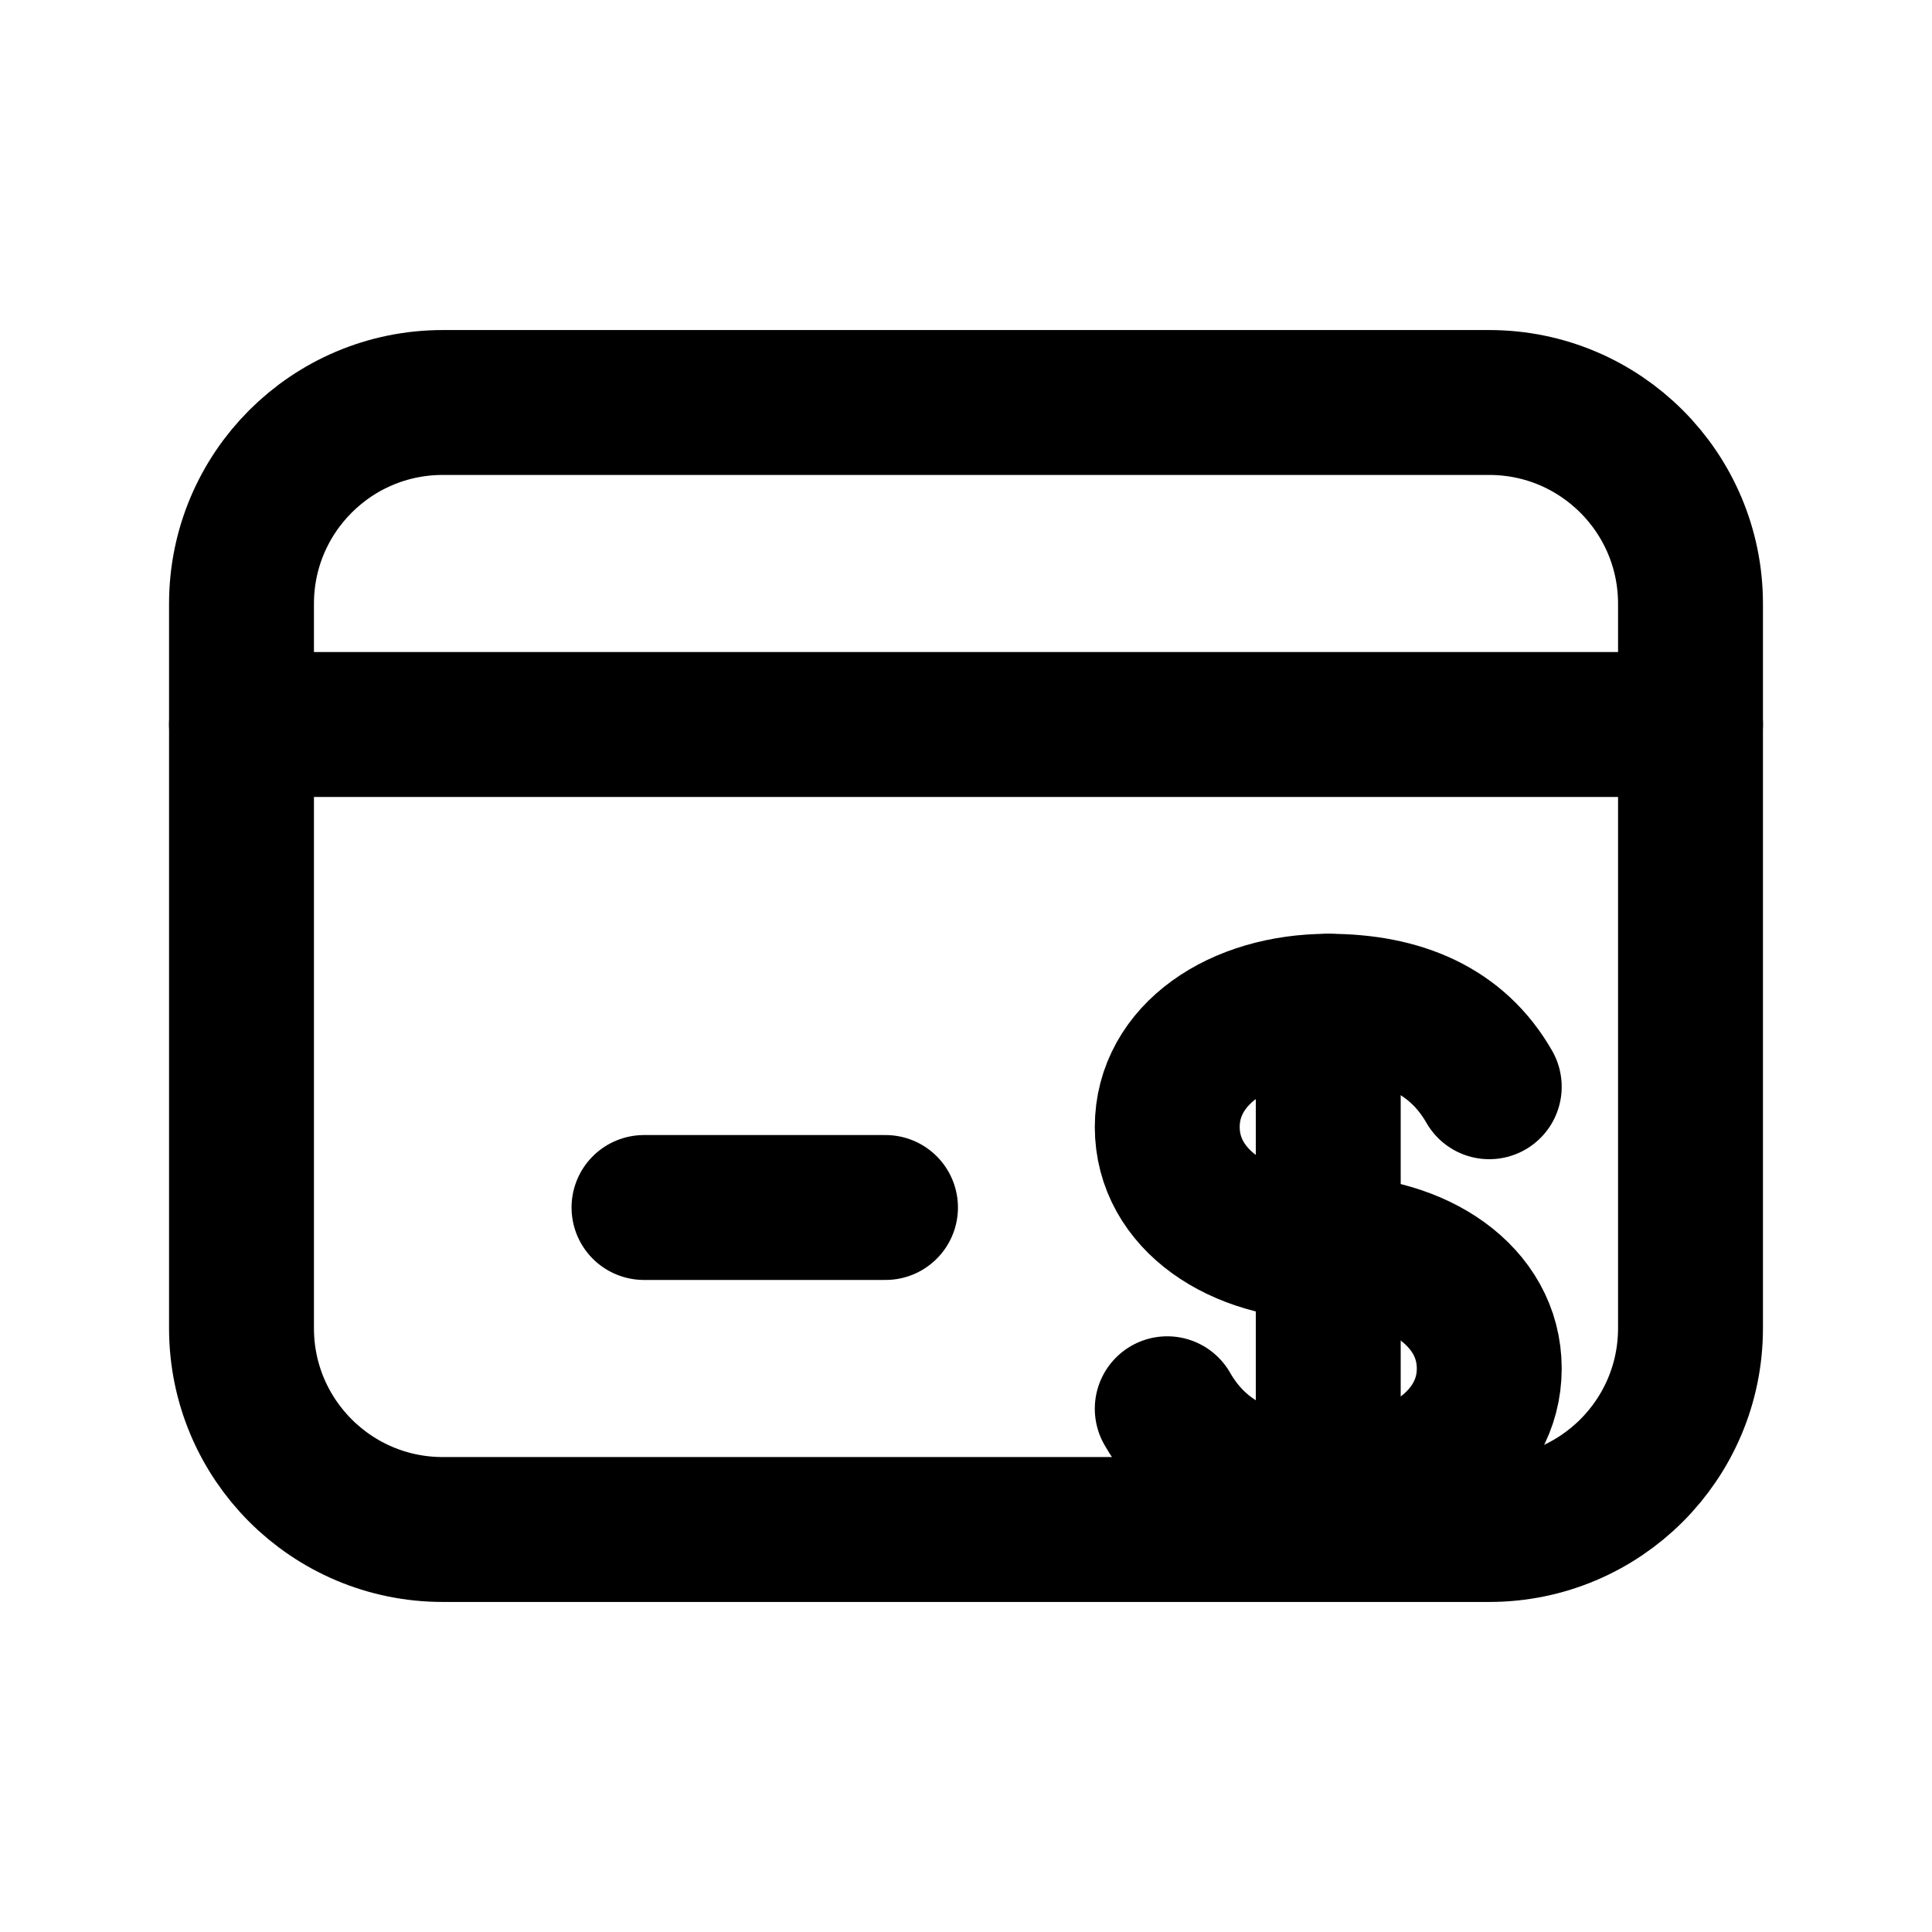
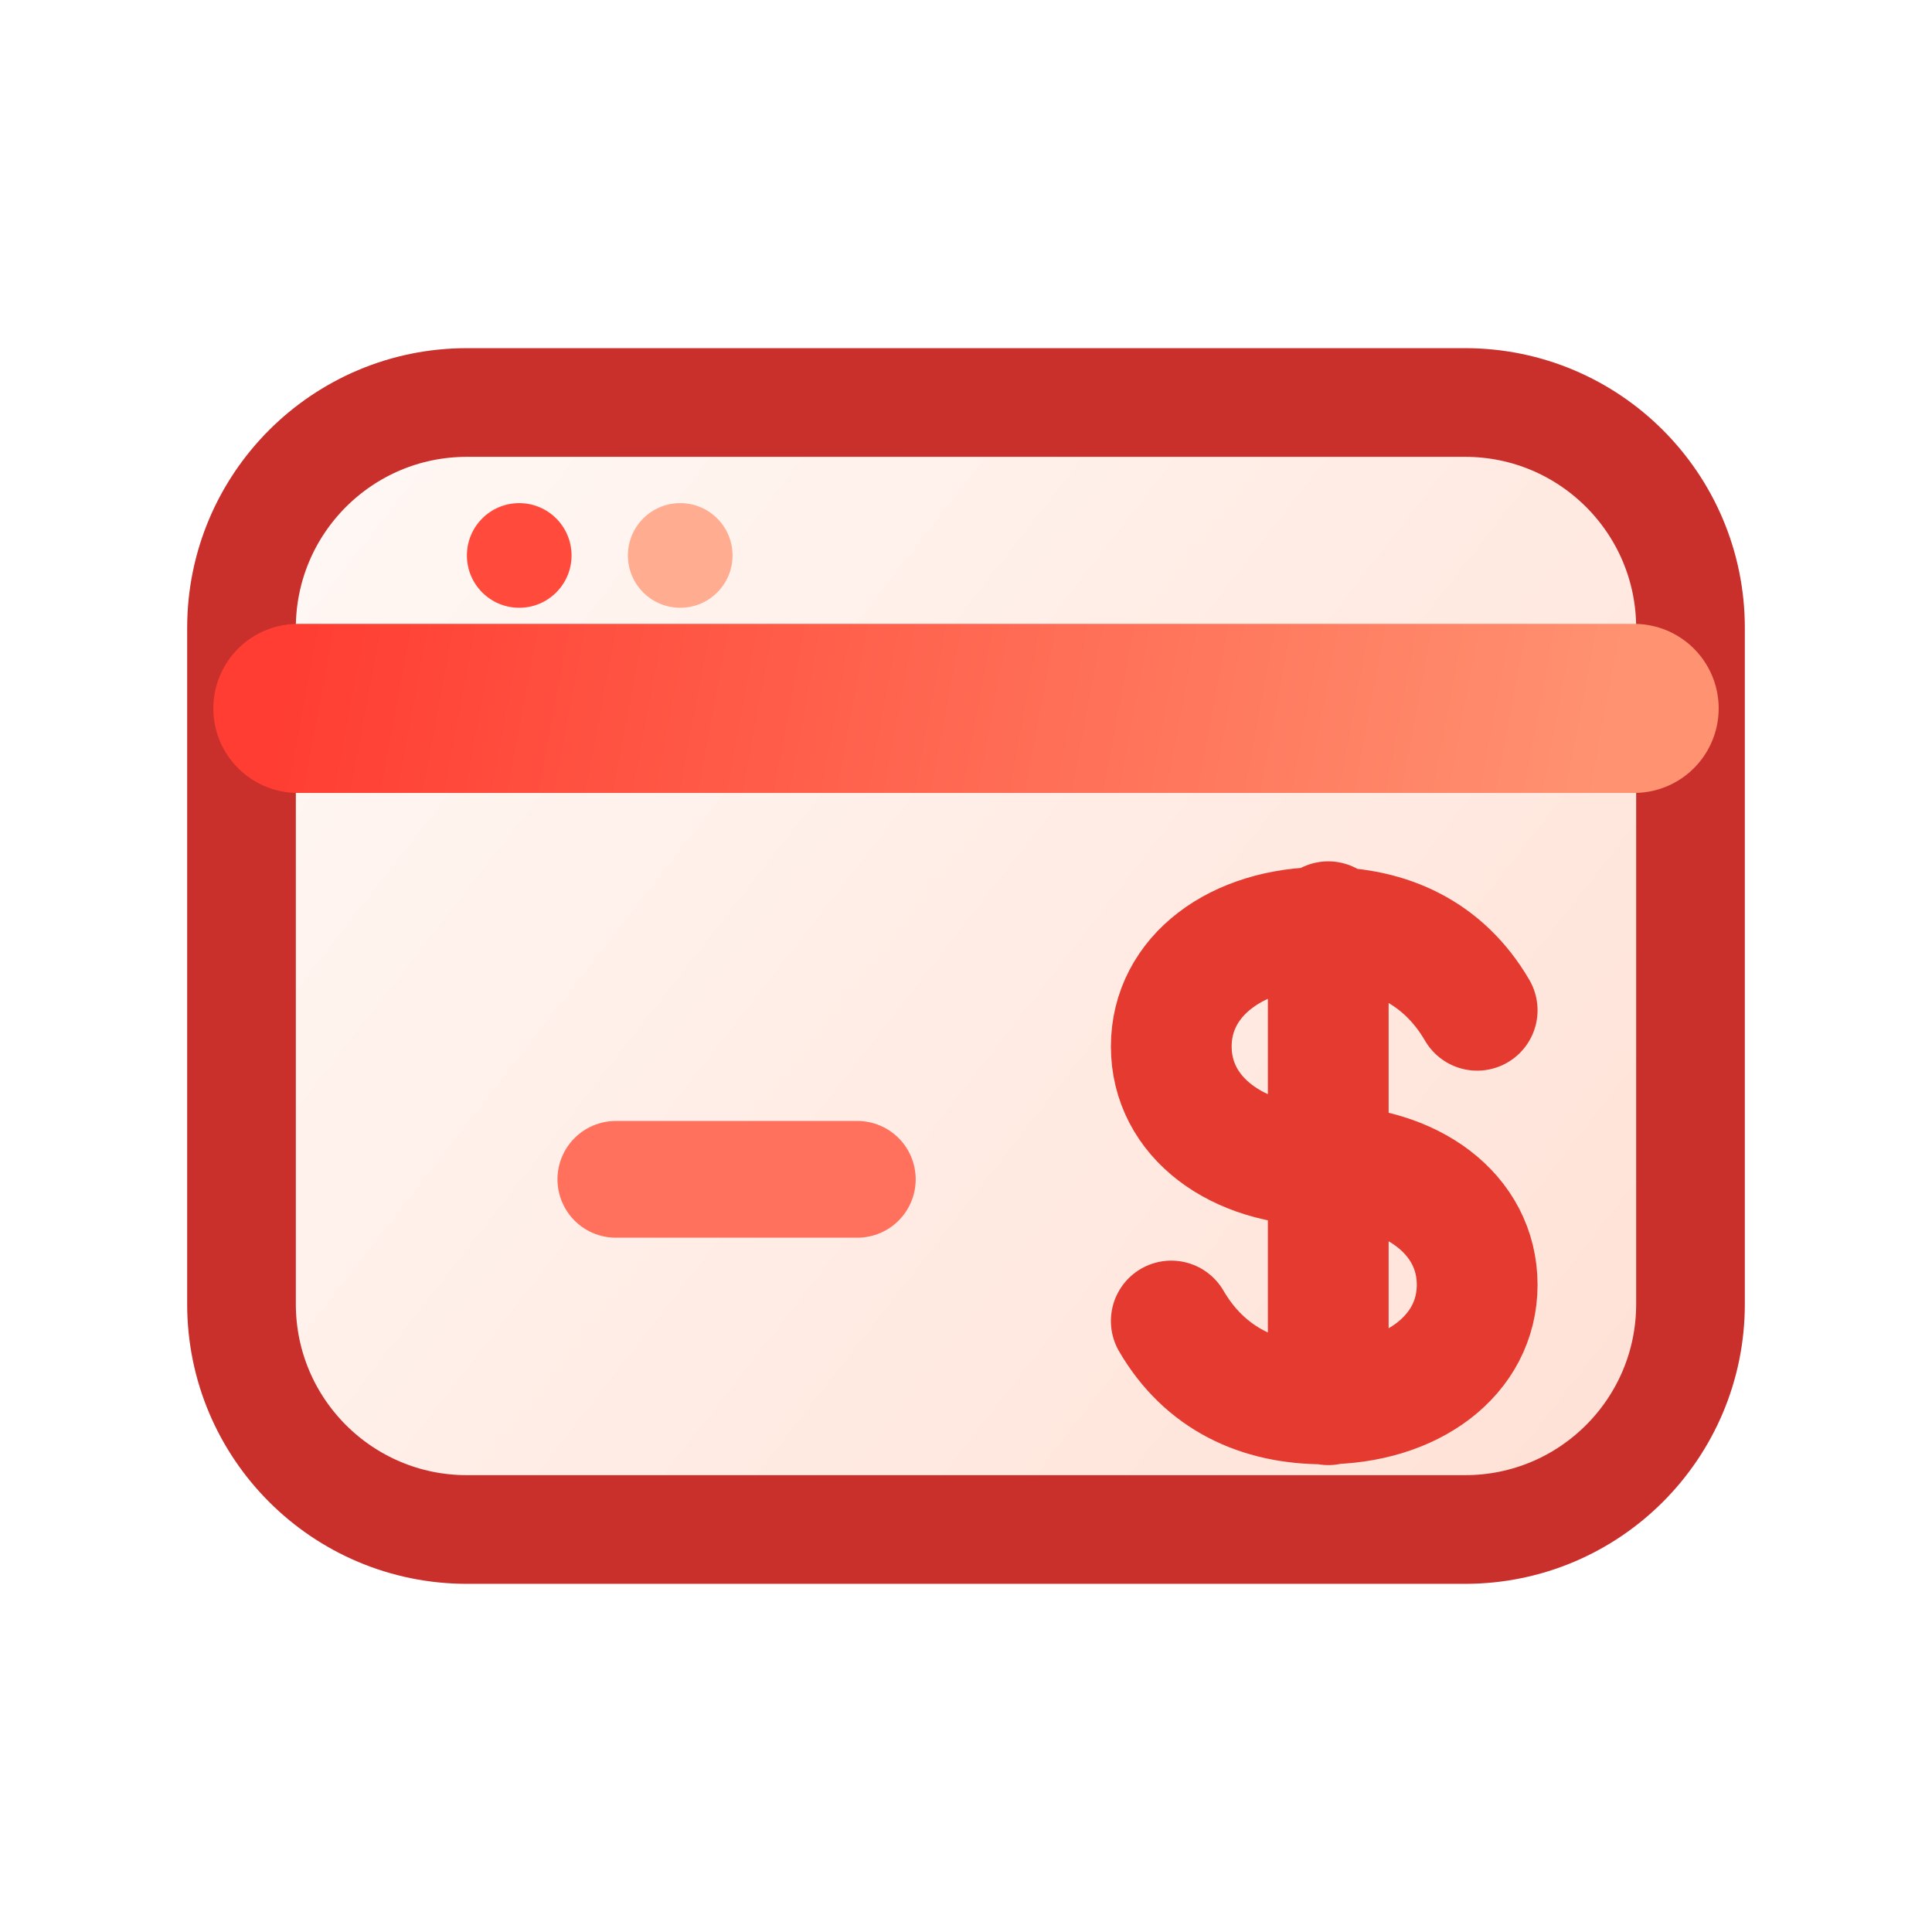
- <svg xmlns="http://www.w3.org/2000/svg" fill="none" viewBox="0 0 24 24" stroke="currentColor" stroke-width="1.8" stroke-linecap="round" stroke-linejoin="round">
-   <rect x="3" y="5" width="18" height="14" rx="2.5" />
-   <path d="M3 9h18" />
-   <path d="M8 15h3" />
-   <path d="M16.5 12.5v5" />
-   <path d="M18.5 13.5c-.4-.7-1.1-1-2-1-1.1 0-2 .6-2 1.5s.9 1.5 2 1.5 2 .6 2 1.5-.9 1.5-2 1.5c-.9 0-1.6-.3-2-1" />
+ <svg xmlns="http://www.w3.org/2000/svg" viewBox="0 0 24 24" fill="none">
+   <defs>
+     <linearGradient id="pricing-card" x1="3" y1="5" x2="21" y2="19" gradientUnits="userSpaceOnUse">
+       <stop stop-color="#FFF9F6" />
+       <stop offset="1" stop-color="#FFE0D4" />
+     </linearGradient>
+     <linearGradient id="pricing-bar" x1="4" y1="6" x2="20" y2="9" gradientUnits="userSpaceOnUse">
+       <stop stop-color="#FF3D32" />
+       <stop offset="1" stop-color="#FF9271" />
+     </linearGradient>
+   </defs>
+   <rect x="3" y="5" width="18" height="14" rx="2.8" fill="url(#pricing-card)" stroke="#C9302C" stroke-width="1.35" />
+   <path d="M3.7 8.8h16.6" stroke="url(#pricing-bar)" stroke-width="2.1" stroke-linecap="round" />
+   <circle cx="6.45" cy="6.9" r=".65" fill="#FF4A3C" />
+   <circle cx="8.45" cy="6.9" r=".65" fill="#FFAC91" />
+   <path d="M7.65 14.65h3" stroke="#FF715D" stroke-width="1.45" stroke-linecap="round" />
+   <path d="M16.5 11.45v6M18.35 12.55c-.42-.72-1.1-1.03-1.9-1.03-1.08 0-1.9.6-1.9 1.48s.82 1.48 1.9 1.48 1.9.6 1.9 1.48-.82 1.48-1.9 1.48c-.8 0-1.48-.31-1.9-1.03" stroke="#E43A30" stroke-width="1.5" stroke-linecap="round" />
</svg>
